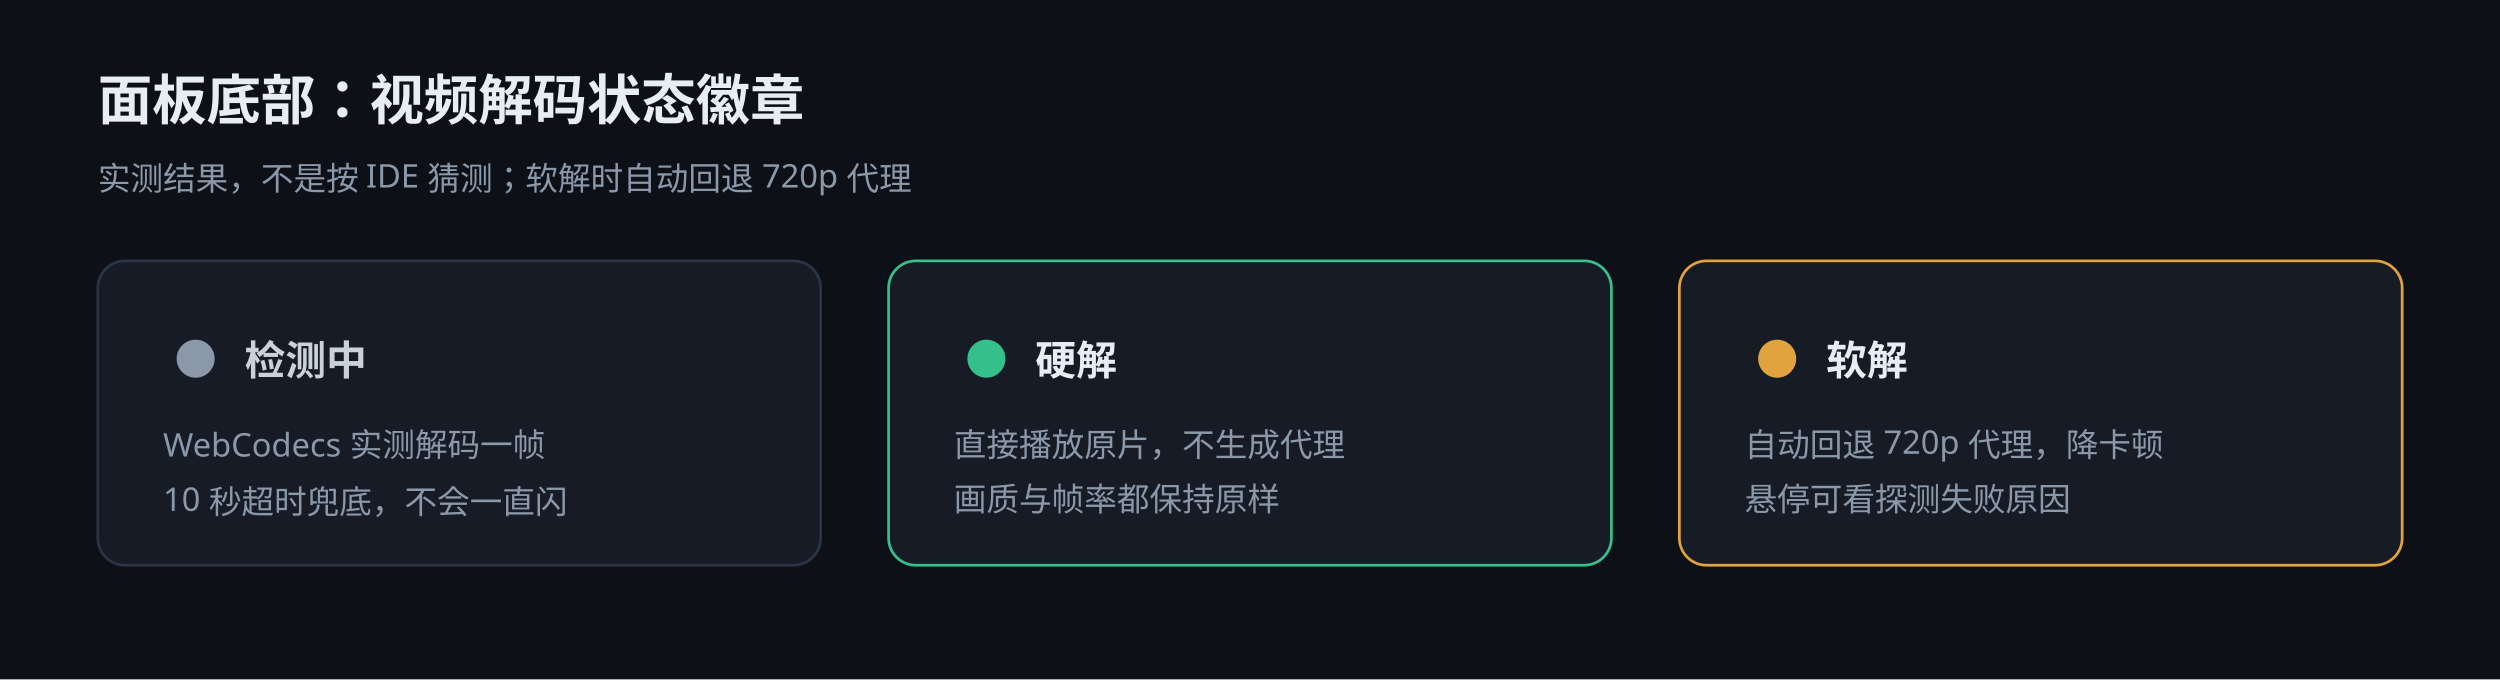
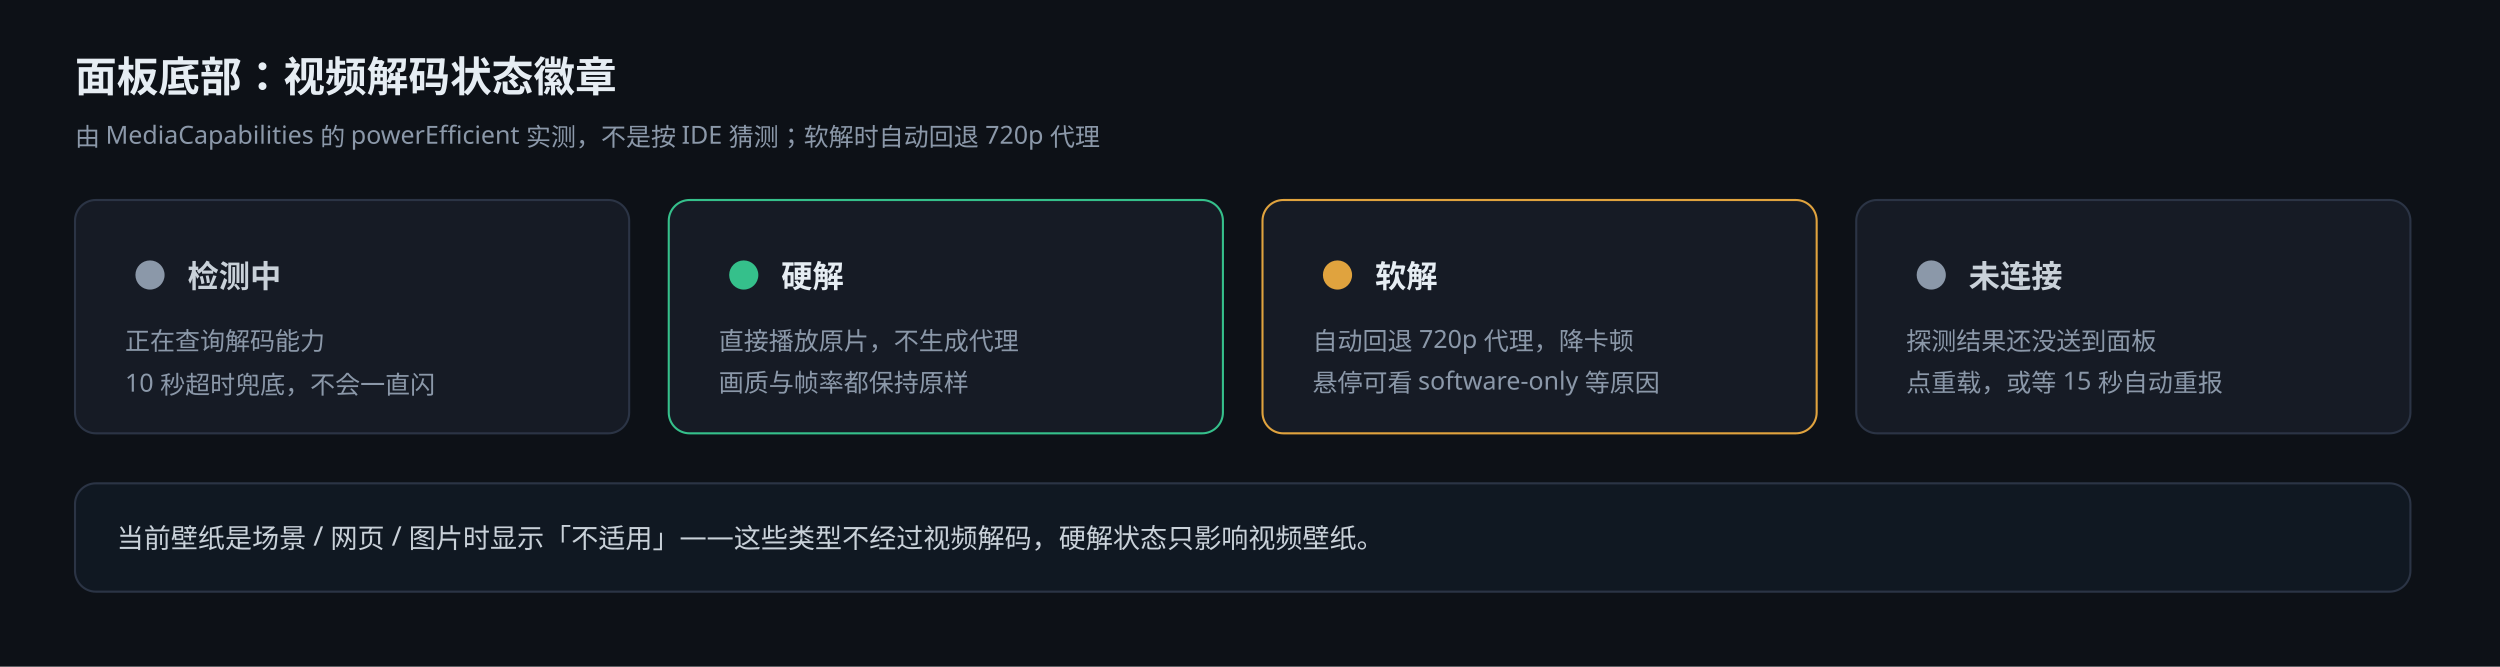
- <svg xmlns="http://www.w3.org/2000/svg" width="920" height="250" viewBox="0 0 920 250" font-family="Microsoft YaHei, Segoe UI, PingFang SC, sans-serif">
-   <rect width="920" height="250" fill="#0d1117" />
+ <svg xmlns="http://www.w3.org/2000/svg" width="1200" height="320" viewBox="0 0 1200 320" font-family="Microsoft YaHei, Segoe UI, PingFang SC, sans-serif">
+   <rect width="1200" height="320" fill="#0d1117" />
  <text x="36" y="44" fill="#e6edf3" font-size="20" font-weight="600">面板底部：视频解码状态徽章</text>
-   <text x="36" y="70" fill="#8b98a9" font-size="12">实测结果，不是按 IDE 猜测；软解时自动回退 720p 代理</text>
+   <text x="36" y="70" fill="#8b98a9" font-size="12">由 MediaCapabilities 的 powerEfficient 实测，不是按 IDE 猜测；软解时自动回退 720p 代理</text>
  <rect x="36" y="96" width="266" height="112" rx="10" fill="#161b25" stroke="#2b3445" />
  <circle cx="72" cy="132" r="7" fill="#8b98a9">
    <animate attributeName="opacity" values="1;0.25;1" dur="1.4s" repeatCount="indefinite" />
  </circle>
  <text x="90" y="138" fill="#c9d1d9" font-size="15" font-weight="600">检测中</text>
-   <text x="60" y="168" fill="#8b98a9" font-size="12">WebCodecs 实测解码一帧</text>
+   <text x="60" y="168" fill="#8b98a9" font-size="12">正在查询解码能力</text>
  <text x="60" y="188" fill="#8b98a9" font-size="12">10 秒超时兜底，不会一直闪</text>
-   <rect x="327" y="96" width="266" height="112" rx="10" fill="#161b25" stroke="#35c08b" />
-   <circle cx="363" cy="132" r="7" fill="#35c08b" />
-   <text x="381" y="138" fill="#e6edf3" font-size="15" font-weight="600">硬解</text>
-   <text x="351" y="168" fill="#8b98a9" font-size="12">直接播放原片，不生成代理</text>
-   <text x="351" y="188" fill="#8b98a9" font-size="12">画质与帧率都保持原样</text>
-   <rect x="618" y="96" width="266" height="112" rx="10" fill="#161b25" stroke="#e0a33e" />
-   <circle cx="654" cy="132" r="7" fill="#e0a33e" />
-   <text x="672" y="138" fill="#e6edf3" font-size="15" font-weight="600">软解</text>
-   <text x="642" y="168" fill="#8b98a9" font-size="12">自动回退 720p 代理，降卡顿</text>
-   <text x="642" y="188" fill="#8b98a9" font-size="12">悬停可看探测失败原因</text>
+   <rect x="321" y="96" width="266" height="112" rx="10" fill="#161b25" stroke="#35c08b" />
+   <circle cx="357" cy="132" r="7" fill="#35c08b" />
+   <text x="375" y="138" fill="#e6edf3" font-size="15" font-weight="600">硬解</text>
+   <text x="345" y="168" fill="#8b98a9" font-size="12">直接播放原片，不生成代理</text>
+   <text x="345" y="188" fill="#8b98a9" font-size="12">画质与帧率都保持原样</text>
+   <rect x="606" y="96" width="266" height="112" rx="10" fill="#161b25" stroke="#e0a33e" />
+   <circle cx="642" cy="132" r="7" fill="#e0a33e" />
+   <text x="660" y="138" fill="#e6edf3" font-size="15" font-weight="600">软解</text>
+   <text x="630" y="168" fill="#8b98a9" font-size="12">自动回退 720p 代理，降卡顿</text>
+   <text x="630" y="188" fill="#8b98a9" font-size="12">悬停可看 software-only 等原因</text>
+   <rect x="891" y="96" width="266" height="112" rx="10" fill="#161b25" stroke="#2b3445" />
+   <circle cx="927" cy="132" r="7" fill="#8b98a9" />
+   <text x="945" y="138" fill="#c9d1d9" font-size="15" font-weight="600">未连接</text>
+   <text x="915" y="168" fill="#8b98a9" font-size="12">探测结果还没送到面板</text>
+   <text x="915" y="188" fill="#8b98a9" font-size="12">点重载，或等 15 秒自动重报</text>
+   <g>
+     <rect x="36" y="232" width="1121" height="52" rx="10" fill="#101822" stroke="#2b3445" />
+     <text x="56" y="263" fill="#c9d1d9" font-size="13">当前壁纸是场景 / 网页 / 图片时显示「不适用」——这些类型不经过视频解码，硬解状态只影响视频壁纸。</text>
+   </g>
</svg>
